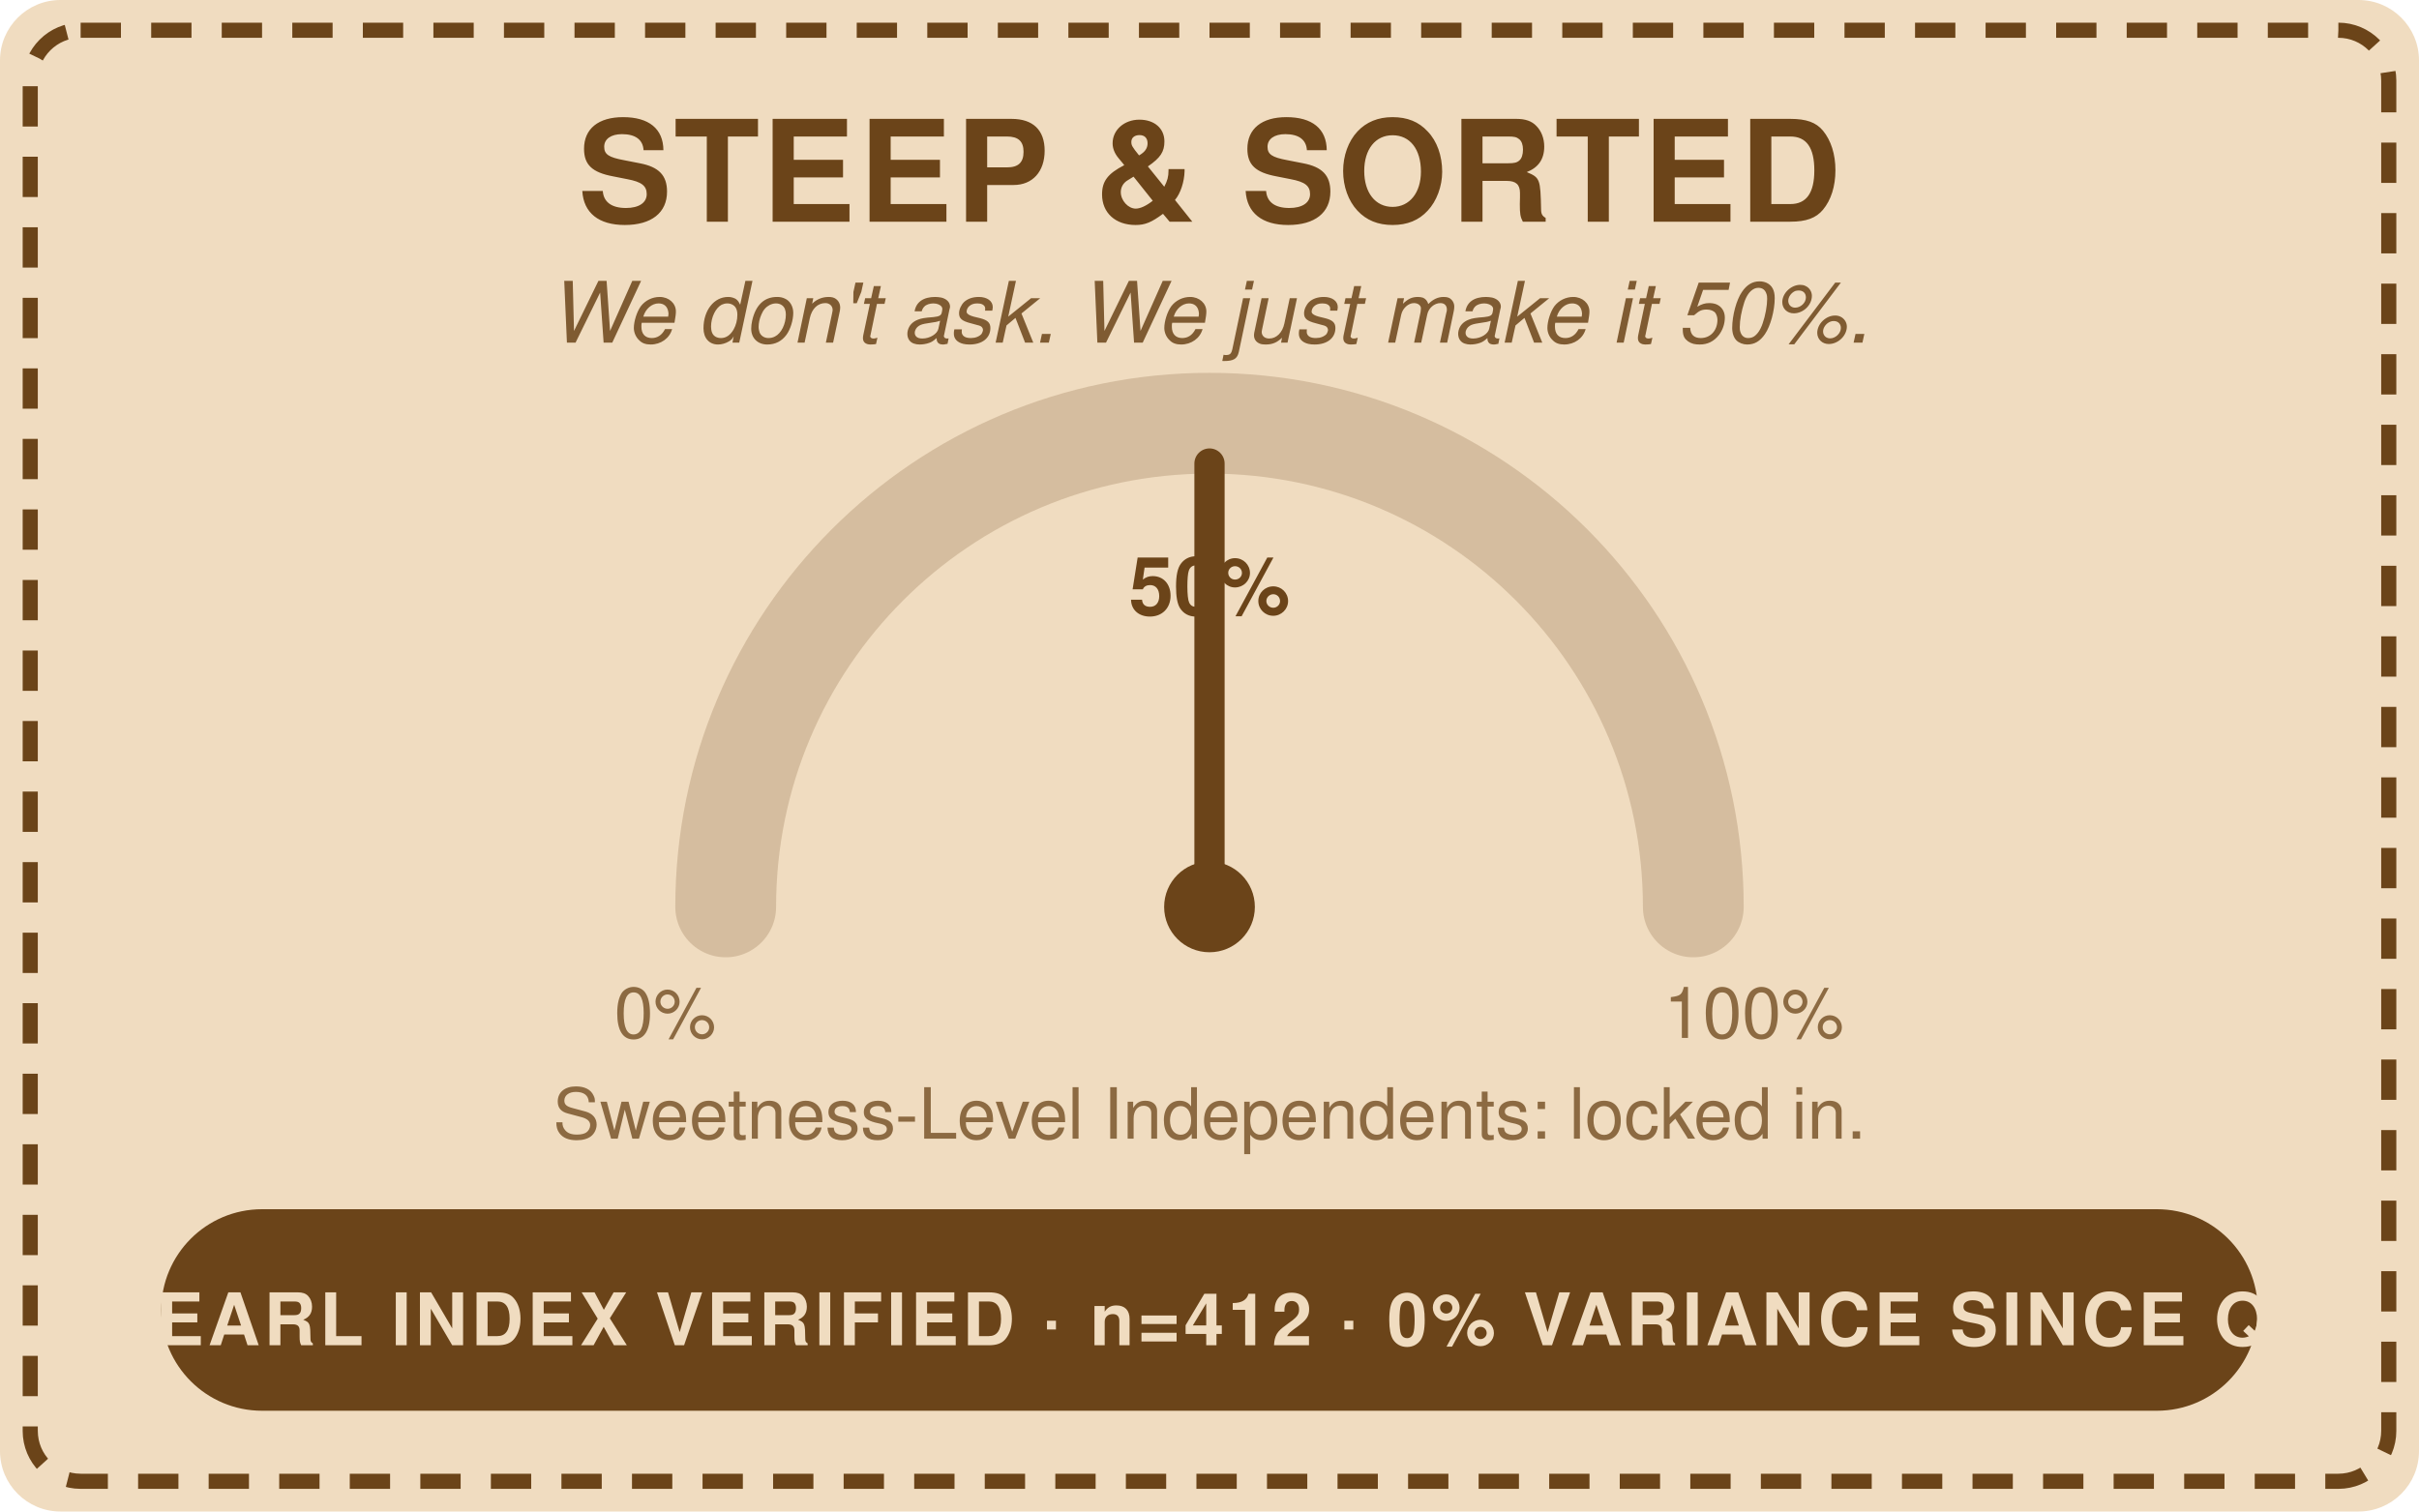
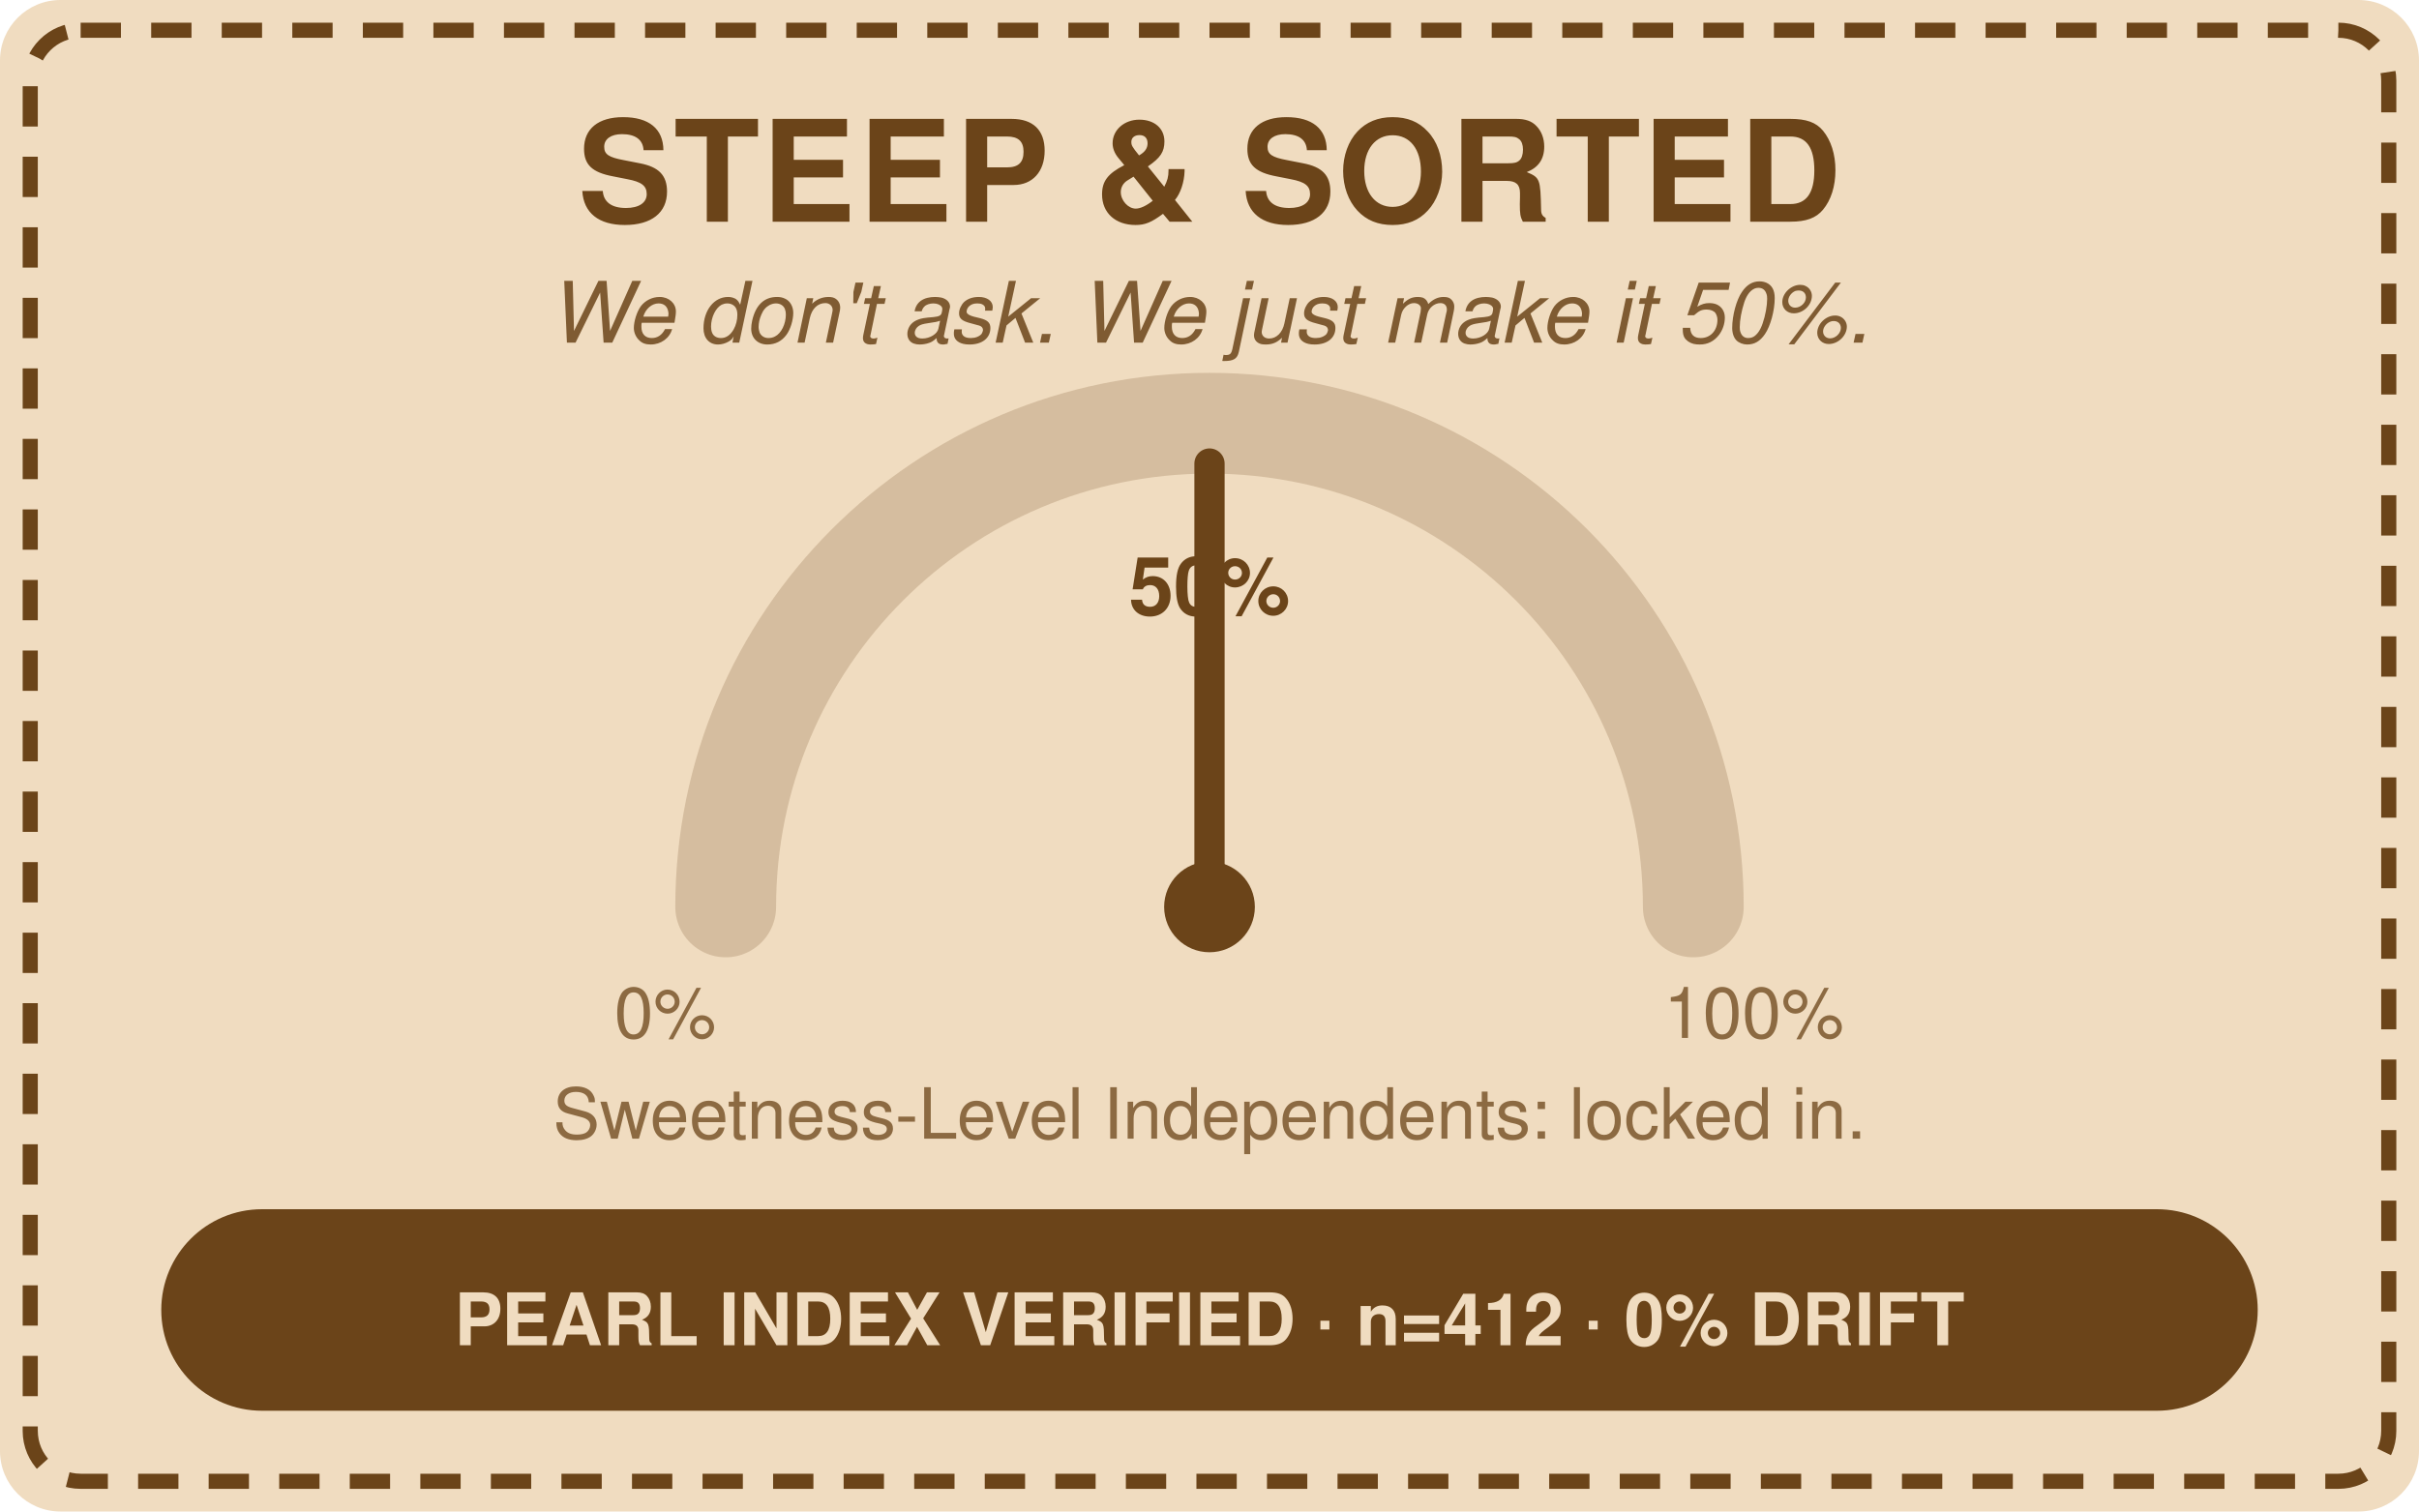
<svg xmlns="http://www.w3.org/2000/svg" viewBox="0 0 240 150" font-family="Helvetica, Arial, sans-serif">
  <rect x="0" y="0" width="240" height="150" rx="6" fill="#F0DCC0" />
  <rect x="3" y="3" width="234" height="144" rx="5" fill="none" stroke="#6B4419" stroke-width="1.5" stroke-dasharray="4 3" />
  <text x="120" y="22" text-anchor="middle" font-size="14" font-weight="800" letter-spacing="0.02em" fill="#6B4419">STEEP &amp; SORTED</text>
  <text x="120" y="34" text-anchor="middle" font-size="8.4" font-style="italic" fill="#6B4419" fill-opacity="0.85">We don't ask. We just make it 50%.</text>
  <path d="M 72 90 A 48 48 0 0 1 168 90" fill="none" stroke="#6B4419" stroke-opacity="0.2" stroke-width="10" stroke-linecap="round" />
  <line x1="120" y1="90" x2="120" y2="46" stroke="#6B4419" stroke-width="3" stroke-linecap="round" />
  <circle cx="120" cy="90" r="4.5" fill="#6B4419" />
  <text x="66" y="103" text-anchor="middle" font-size="7" fill="#6B4419" fill-opacity="0.75">0%</text>
  <text x="120" y="61" text-anchor="middle" font-size="8" font-weight="700" fill="#6B4419">50%</text>
  <text x="174" y="103" text-anchor="middle" font-size="7" fill="#6B4419" fill-opacity="0.75">100%</text>
  <text x="120" y="113" text-anchor="middle" font-size="7" fill="#6B4419" fill-opacity="0.75">Sweetness-Level Independents: locked in.</text>
  <rect x="16" y="120" width="208" height="20" rx="10" fill="#6B4419" />
-   <text x="120" y="133.5" text-anchor="middle" font-size="7.2" font-weight="700" letter-spacing="0.05em" fill="#F0DCC0">PEARL INDEX VERIFIED · n=412 · 0% VARIANCE SINCE Q1</text>
+   <text x="120" y="133.5" text-anchor="middle" font-size="7.2" font-weight="700" fill="#F0DCC0">PEARL INDEX VERIFIED · n=412 · 0% DRIFT</text>
</svg>
